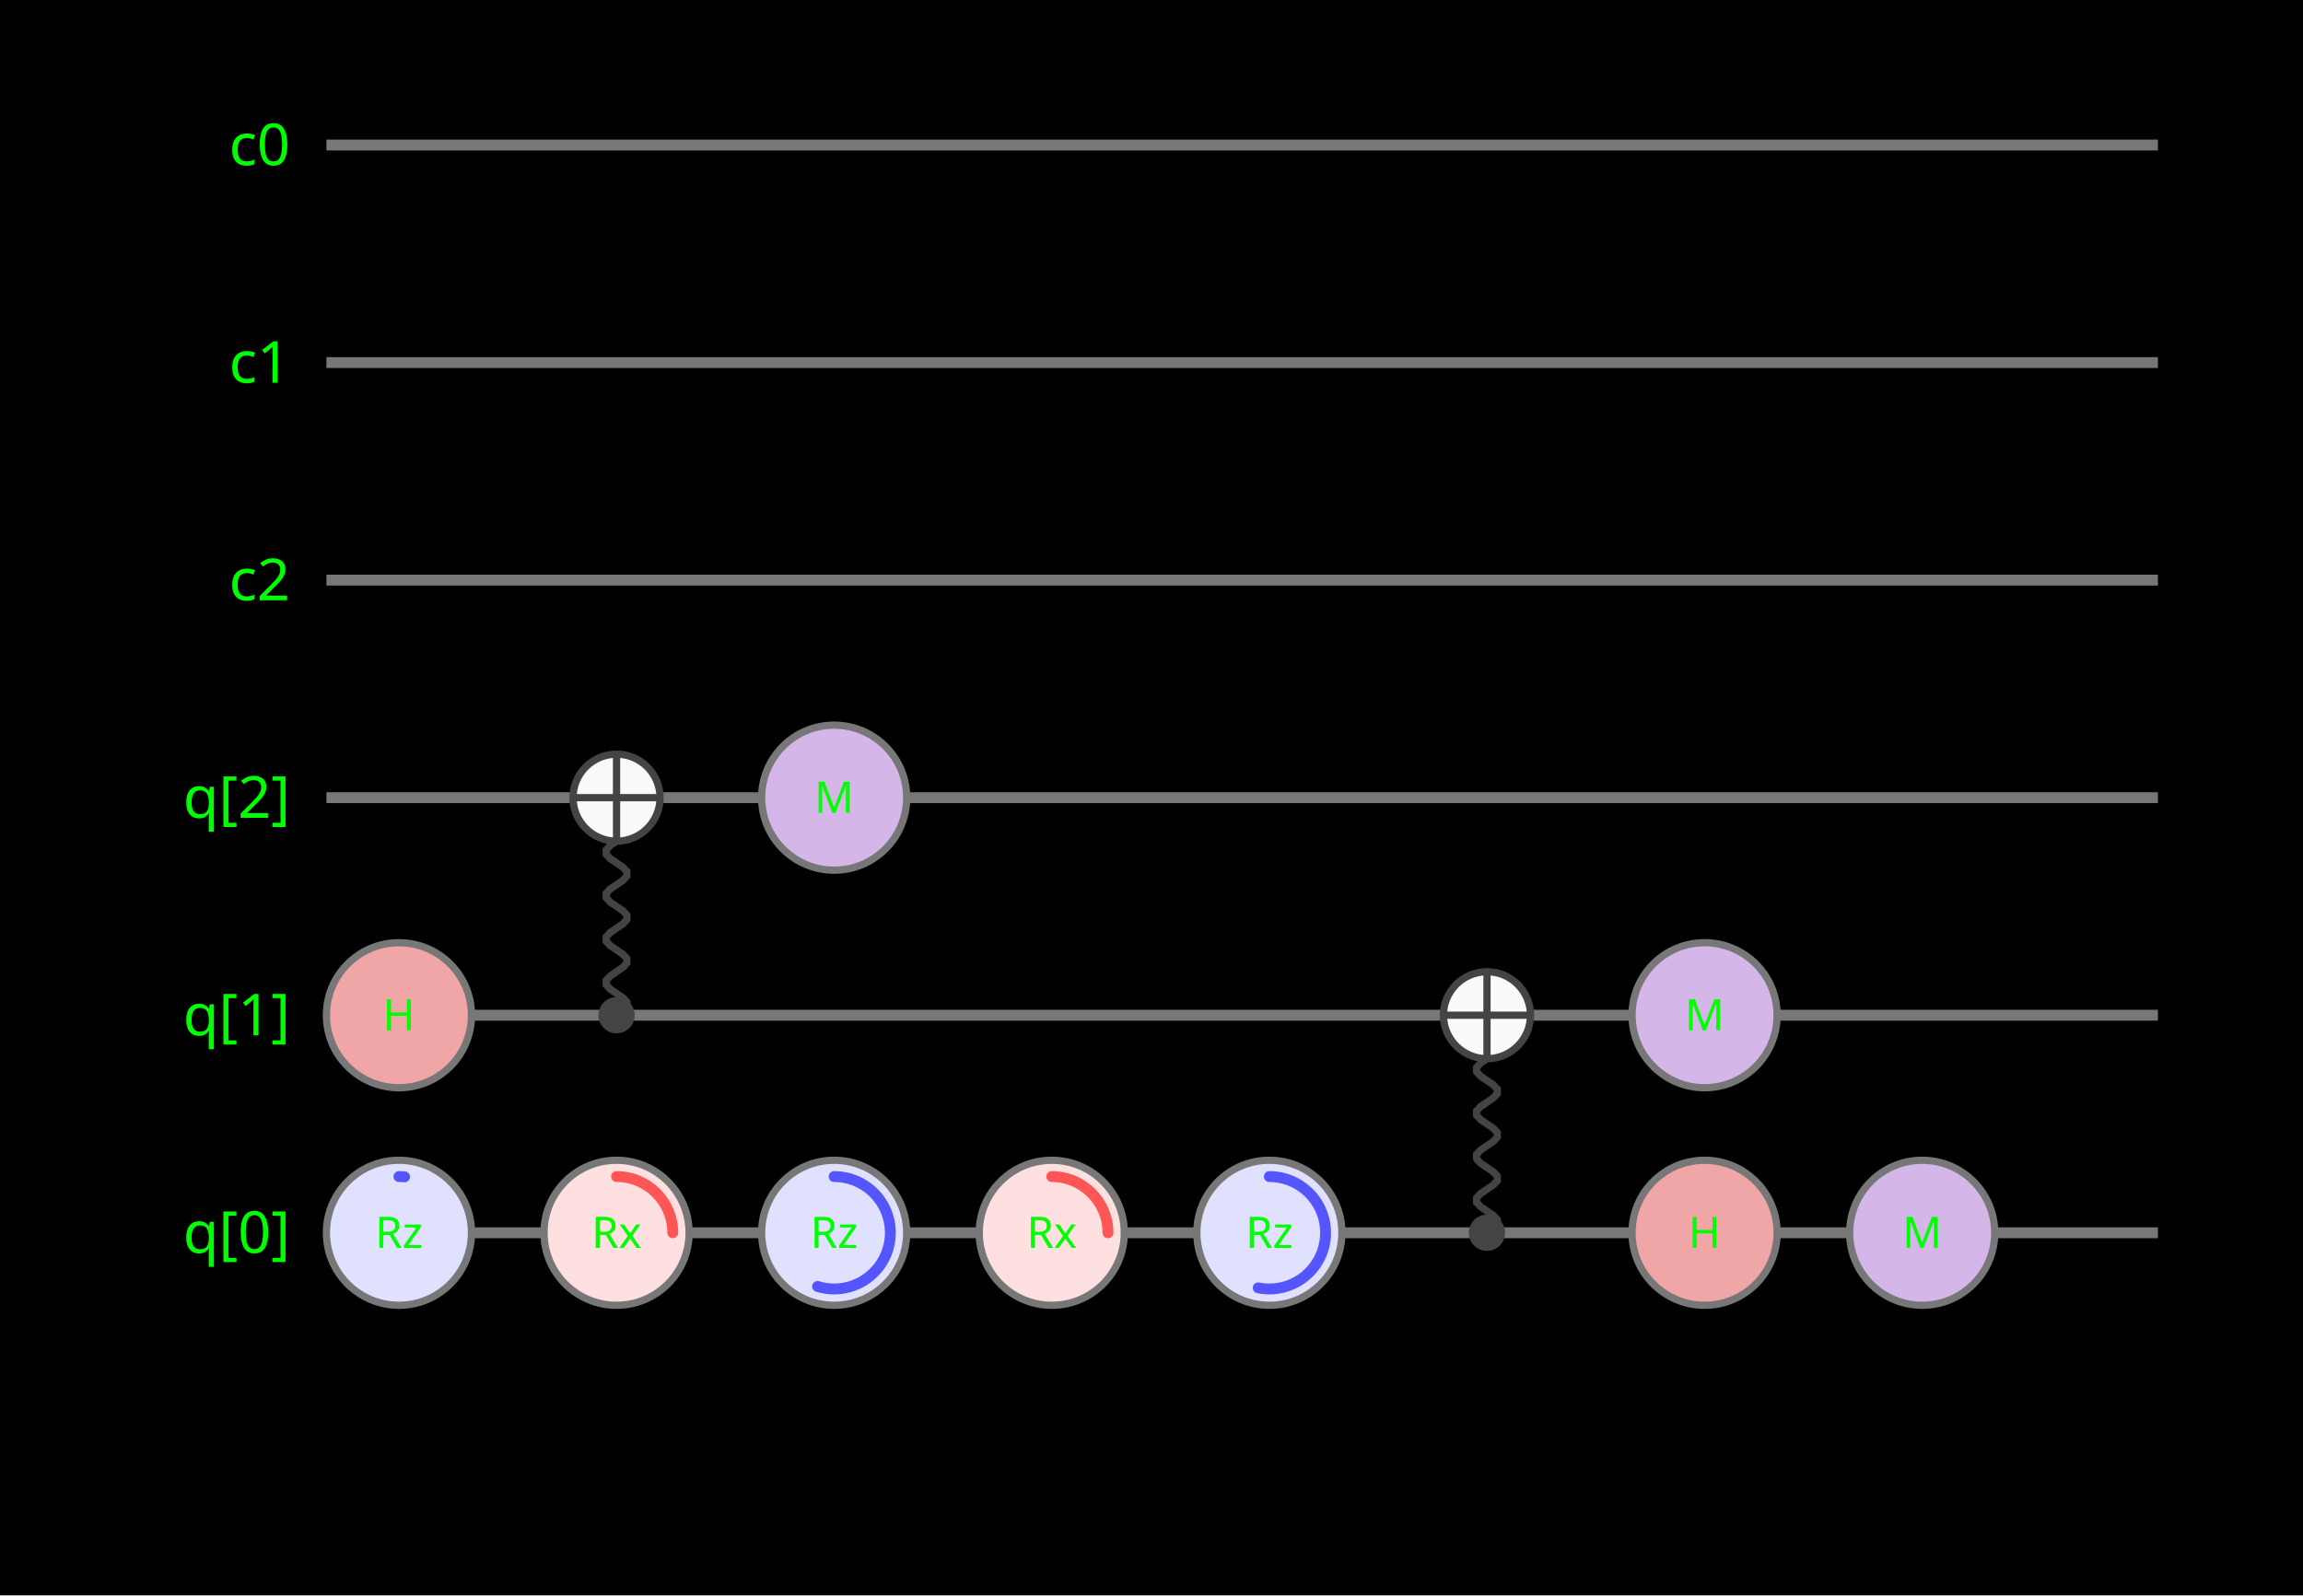
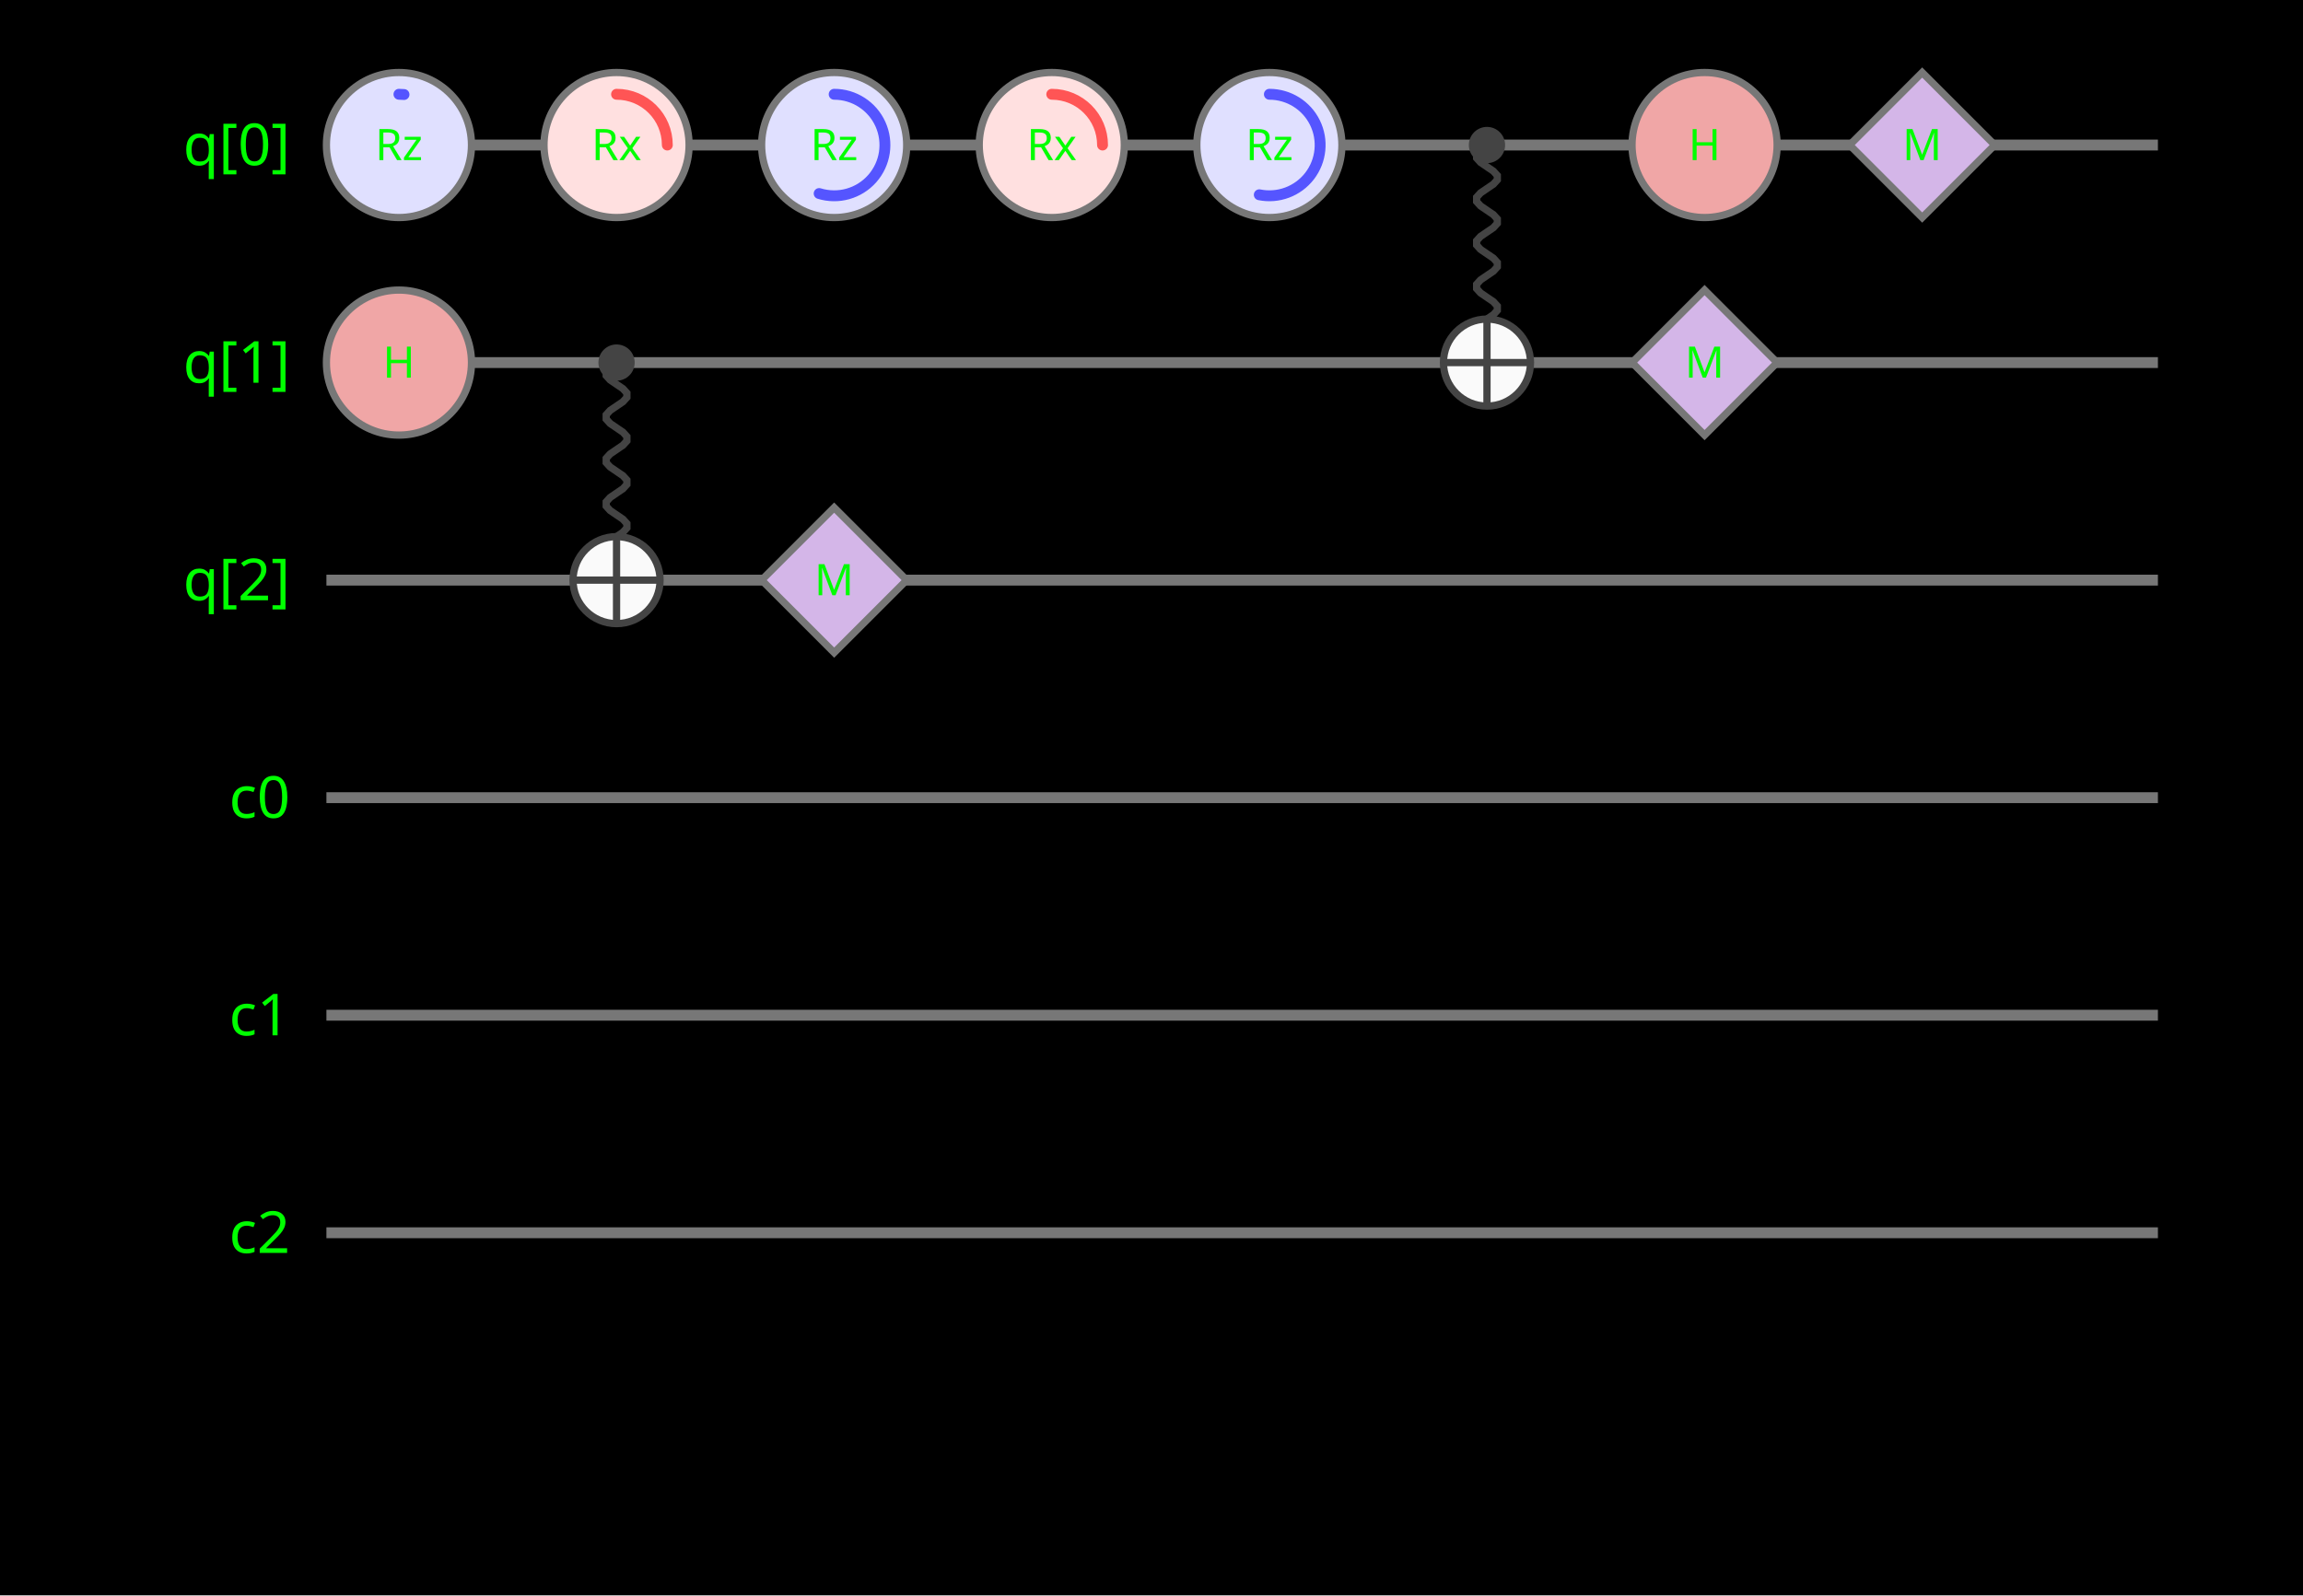
<svg xmlns="http://www.w3.org/2000/svg" width="635.0" height="440" viewBox="0 0 635.0 440">
  <rect width="100%" height="100%" fill="#000000" />
-   <text x="80" y="40" fill="#00ff00" font-family="calibri" font-size="16" text-anchor="end" dominant-baseline="middle">c0</text>
-   <text x="80" y="100" fill="#00ff00" font-family="calibri" font-size="16" text-anchor="end" dominant-baseline="middle">c1</text>
-   <text x="80" y="160" fill="#00ff00" font-family="calibri" font-size="16" text-anchor="end" dominant-baseline="middle">c2</text>
-   <text x="80" y="340" fill="#00ff00" font-family="calibri" font-size="16" text-anchor="end" dominant-baseline="middle">q[0]</text>
-   <text x="80" y="280" fill="#00ff00" font-family="calibri" font-size="16" text-anchor="end" dominant-baseline="middle">q[1]</text>
-   <text x="80" y="220" fill="#00ff00" font-family="calibri" font-size="16" text-anchor="end" dominant-baseline="middle">q[2]</text>
+   <text x="80" y="40" fill="#00ff00" font-family="calibri" font-size="16" text-anchor="end" dominant-baseline="middle">q[0]</text>
+   <text x="80" y="100" fill="#00ff00" font-family="calibri" font-size="16" text-anchor="end" dominant-baseline="middle">q[1]</text>
+   <text x="80" y="160" fill="#00ff00" font-family="calibri" font-size="16" text-anchor="end" dominant-baseline="middle">q[2]</text>
+   <text x="80" y="220" fill="#00ff00" font-family="calibri" font-size="16" text-anchor="end" dominant-baseline="middle">c0</text>
+   <text x="80" y="280" fill="#00ff00" font-family="calibri" font-size="16" text-anchor="end" dominant-baseline="middle">c1</text>
+   <text x="80" y="340" fill="#00ff00" font-family="calibri" font-size="16" text-anchor="end" dominant-baseline="middle">c2</text>
  <line x1="90" y1="40" x2="595.0" y2="40" stroke="#777777" stroke-width="3" stroke-dasharray="" />
  <line x1="90" y1="100" x2="595.0" y2="100" stroke="#777777" stroke-width="3" stroke-dasharray="" />
  <line x1="90" y1="160" x2="595.0" y2="160" stroke="#777777" stroke-width="3" stroke-dasharray="" />
+   <line x1="90" y1="220" x2="595.0" y2="220" stroke="#777777" stroke-width="3" stroke-dasharray="" />
+   <line x1="90" y1="280" x2="595.0" y2="280" stroke="#777777" stroke-width="3" stroke-dasharray="" />
  <line x1="90" y1="340" x2="595.0" y2="340" stroke="#777777" stroke-width="3" stroke-dasharray="" />
-   <line x1="90" y1="280" x2="595.0" y2="280" stroke="#777777" stroke-width="3" stroke-dasharray="" />
-   <line x1="90" y1="220" x2="595.0" y2="220" stroke="#777777" stroke-width="3" stroke-dasharray="" />
-   <circle cx="110.0" cy="340" r="20" fill="#e0e0ff" stroke="#777777" stroke-width="2" />
-   <path d="M 110.0 324.5 A 15.5 15.5 0 0 1 111.547 324.577" fill="none" stroke="#5555ff" stroke-width="3" stroke-linecap="round" />
-   <text x="110.0" y="340" fill="#00ff00" font-family="sans-serif" font-size="12" text-anchor="middle" dominant-baseline="middle">Rz</text>
-   <circle cx="110.0" cy="280" r="20" fill="#f0a6a6" stroke="#777777" stroke-width="2" />
-   <text x="110.0" y="280" fill="#00ff00" font-family="sans-serif" font-size="12" text-anchor="middle" dominant-baseline="middle">H</text>
-   <circle cx="170.0" cy="340" r="20" fill="#ffe0e0" stroke="#777777" stroke-width="2" />
-   <path d="M 170.0 324.5 A 15.5 15.5 0 0 1 185.5 340.0" fill="none" stroke="#ff5555" stroke-width="3" stroke-linecap="round" />
-   <text x="170.0" y="340" fill="#00ff00" font-family="sans-serif" font-size="12" text-anchor="middle" dominant-baseline="middle">Rx</text>
-   <path d="M 170.0 280.0 L 171.763 278.8 L 172.853 277.6 L 172.853 276.4 L 171.763 275.2 L 170.0 274.0 L 168.237 272.8 L 167.147 271.6 L 167.147 270.4 L 168.237 269.2 L 170.0 268.0 L 171.763 266.8 L 172.853 265.6 L 172.853 264.4 L 171.763 263.2 L 170.0 262.0 L 168.237 260.8 L 167.147 259.6 L 167.147 258.4 L 168.237 257.2 L 170.0 256.0 L 171.763 254.8 L 172.853 253.6 L 172.853 252.4 L 171.763 251.2 L 170.0 250.0 L 168.237 248.8 L 167.147 247.6 L 167.147 246.4 L 168.237 245.2 L 170.0 244.0 L 171.763 242.8 L 172.853 241.6 L 172.853 240.4 L 171.763 239.2 L 170.0 238.0 L 168.237 236.8 L 167.147 235.6 L 167.147 234.4 L 168.237 233.2 L 170.0 232.0 L 171.763 230.8 L 172.853 229.6 L 172.853 228.4 L 171.763 227.2 L 170.0 226.0 L 168.237 224.8 L 167.147 223.6 L 167.147 222.4 L 168.237 221.2 L 170 220.0" stroke="#444444" stroke-width="2" fill="none" stroke-dasharray="" />
-   <circle cx="170.0" cy="280" r="5" fill="#444444" stroke="none" stroke-width="1" />
-   <circle cx="170.0" cy="220" r="12" fill="#fafafa" stroke="#444444" stroke-width="2" />
-   <line x1="158.0" y1="220" x2="182.0" y2="220" stroke="#444444" stroke-width="2" />
-   <line x1="170.0" y1="208" x2="170.0" y2="232" stroke="#444444" stroke-width="2" />
-   <circle cx="230.0" cy="340" r="20" fill="#e0e0ff" stroke="#777777" stroke-width="2" />
-   <path d="M 230.0 324.5 A 15.5 15.5 0 1 1 225.419 354.808" fill="none" stroke="#5555ff" stroke-width="3" stroke-linecap="round" />
-   <text x="230.0" y="340" fill="#00ff00" font-family="sans-serif" font-size="12" text-anchor="middle" dominant-baseline="middle">Rz</text>
-   <circle cx="230.0" cy="220" r="20" fill="#d4b6e8" stroke="#777777" stroke-width="2" />
-   <text x="230.0" y="220" fill="#00ff00" font-family="sans-serif" font-size="12" text-anchor="middle" dominant-baseline="middle">M</text>
-   <circle cx="290.0" cy="340" r="20" fill="#ffe0e0" stroke="#777777" stroke-width="2" />
-   <path d="M 290.0 324.5 A 15.5 15.5 0 0 1 305.5 340.0" fill="none" stroke="#ff5555" stroke-width="3" stroke-linecap="round" />
-   <text x="290.0" y="340" fill="#00ff00" font-family="sans-serif" font-size="12" text-anchor="middle" dominant-baseline="middle">Rx</text>
-   <circle cx="350.0" cy="340" r="20" fill="#e0e0ff" stroke="#777777" stroke-width="2" />
-   <path d="M 350.0 324.5 A 15.5 15.5 0 1 1 346.921 355.191" fill="none" stroke="#5555ff" stroke-width="3" stroke-linecap="round" />
-   <text x="350.0" y="340" fill="#00ff00" font-family="sans-serif" font-size="12" text-anchor="middle" dominant-baseline="middle">Rz</text>
-   <path d="M 410.0 340.0 L 411.763 338.8 L 412.853 337.6 L 412.853 336.4 L 411.763 335.2 L 410.0 334.0 L 408.237 332.8 L 407.147 331.6 L 407.147 330.4 L 408.237 329.2 L 410.0 328.0 L 411.763 326.8 L 412.853 325.6 L 412.853 324.4 L 411.763 323.2 L 410.0 322.0 L 408.237 320.8 L 407.147 319.6 L 407.147 318.4 L 408.237 317.2 L 410.0 316.0 L 411.763 314.8 L 412.853 313.6 L 412.853 312.4 L 411.763 311.2 L 410.0 310.0 L 408.237 308.8 L 407.147 307.6 L 407.147 306.4 L 408.237 305.2 L 410.0 304.0 L 411.763 302.8 L 412.853 301.6 L 412.853 300.4 L 411.763 299.2 L 410.0 298.0 L 408.237 296.8 L 407.147 295.6 L 407.147 294.4 L 408.237 293.2 L 410.0 292.0 L 411.763 290.8 L 412.853 289.6 L 412.853 288.4 L 411.763 287.2 L 410.0 286.0 L 408.237 284.8 L 407.147 283.6 L 407.147 282.4 L 408.237 281.2 L 410.0 280.0" stroke="#444444" stroke-width="2" fill="none" stroke-dasharray="" />
-   <circle cx="410.0" cy="340" r="5" fill="#444444" stroke="none" stroke-width="1" />
-   <circle cx="410.0" cy="280" r="12" fill="#fafafa" stroke="#444444" stroke-width="2" />
-   <line x1="398.0" y1="280" x2="422.0" y2="280" stroke="#444444" stroke-width="2" />
-   <line x1="410.0" y1="268" x2="410.0" y2="292" stroke="#444444" stroke-width="2" />
-   <circle cx="470.0" cy="340" r="20" fill="#f0a6a6" stroke="#777777" stroke-width="2" />
-   <text x="470.0" y="340" fill="#00ff00" font-family="sans-serif" font-size="12" text-anchor="middle" dominant-baseline="middle">H</text>
-   <circle cx="470.0" cy="280" r="20" fill="#d4b6e8" stroke="#777777" stroke-width="2" />
-   <text x="470.0" y="280" fill="#00ff00" font-family="sans-serif" font-size="12" text-anchor="middle" dominant-baseline="middle">M</text>
-   <circle cx="530.0" cy="340" r="20" fill="#d4b6e8" stroke="#777777" stroke-width="2" />
-   <text x="530.0" y="340" fill="#00ff00" font-family="sans-serif" font-size="12" text-anchor="middle" dominant-baseline="middle">M</text>
+   <circle cx="110.0" cy="40" r="20" fill="#e0e0ff" stroke="#777777" stroke-width="2" />
+   <path d="M 110.0 26.0 A 14 14 0 0 1 111.398 26.07" fill="none" stroke="#5555ff" stroke-width="3" stroke-linecap="round" />
+   <text x="110.0" y="40" fill="#00ff00" font-family="sans-serif" font-size="12" text-anchor="middle" dominant-baseline="middle">Rz</text>
+   <circle cx="110.0" cy="100" r="20" fill="#f0a6a6" stroke="#777777" stroke-width="2" />
+   <text x="110.0" y="100" fill="#00ff00" font-family="sans-serif" font-size="12" text-anchor="middle" dominant-baseline="middle">H</text>
+   <circle cx="170.0" cy="40" r="20" fill="#ffe0e0" stroke="#777777" stroke-width="2" />
+   <path d="M 170.0 26.0 A 14 14 0 0 1 184.0 40.0" fill="none" stroke="#ff5555" stroke-width="3" stroke-linecap="round" />
+   <text x="170.0" y="40" fill="#00ff00" font-family="sans-serif" font-size="12" text-anchor="middle" dominant-baseline="middle">Rx</text>
+   <path d="M 170.0 100.0 L 168.237 101.2 L 167.147 102.4 L 167.147 103.6 L 168.237 104.8 L 170.0 106.0 L 171.763 107.2 L 172.853 108.4 L 172.853 109.6 L 171.763 110.8 L 170.0 112.0 L 168.237 113.2 L 167.147 114.4 L 167.147 115.6 L 168.237 116.8 L 170.0 118.0 L 171.763 119.2 L 172.853 120.4 L 172.853 121.6 L 171.763 122.8 L 170.0 124.0 L 168.237 125.2 L 167.147 126.4 L 167.147 127.6 L 168.237 128.8 L 170.0 130.0 L 171.763 131.2 L 172.853 132.4 L 172.853 133.6 L 171.763 134.8 L 170.0 136.0 L 168.237 137.2 L 167.147 138.4 L 167.147 139.6 L 168.237 140.8 L 170.0 142.0 L 171.763 143.2 L 172.853 144.4 L 172.853 145.6 L 171.763 146.8 L 170.0 148.0 L 168.237 149.2 L 167.147 150.4 L 167.147 151.6 L 168.237 152.8 L 170.0 154.0 L 171.763 155.2 L 172.853 156.4 L 172.853 157.6 L 171.763 158.8 L 170 160.0" stroke="#444444" stroke-width="2" fill="none" stroke-dasharray="" />
+   <circle cx="170.0" cy="100" r="5" fill="#444444" stroke="none" stroke-width="1" />
+   <circle cx="170.0" cy="160" r="12" fill="#fafafa" stroke="#444444" stroke-width="2" />
+   <line x1="158.0" y1="160" x2="182.0" y2="160" stroke="#444444" stroke-width="2" />
+   <line x1="170.0" y1="148" x2="170.0" y2="172" stroke="#444444" stroke-width="2" />
+   <circle cx="230.0" cy="40" r="20" fill="#e0e0ff" stroke="#777777" stroke-width="2" />
+   <path d="M 230.0 26.0 A 14 14 0 1 1 225.863 53.375" fill="none" stroke="#5555ff" stroke-width="3" stroke-linecap="round" />
+   <text x="230.0" y="40" fill="#00ff00" font-family="sans-serif" font-size="12" text-anchor="middle" dominant-baseline="middle">Rz</text>
+   <polygon points="230.0,140 250.0,160 230.0,180 210.0,160" fill="#d4b6e8" stroke="#777777" stroke-width="2" />
+   <text x="230.0" y="160" fill="#00ff00" font-family="sans-serif" font-size="12" text-anchor="middle" dominant-baseline="middle">M</text>
+   <circle cx="290.0" cy="40" r="20" fill="#ffe0e0" stroke="#777777" stroke-width="2" />
+   <path d="M 290.0 26.0 A 14 14 0 0 1 304.0 40.0" fill="none" stroke="#ff5555" stroke-width="3" stroke-linecap="round" />
+   <text x="290.0" y="40" fill="#00ff00" font-family="sans-serif" font-size="12" text-anchor="middle" dominant-baseline="middle">Rx</text>
+   <circle cx="350.0" cy="40" r="20" fill="#e0e0ff" stroke="#777777" stroke-width="2" />
+   <path d="M 350.0 26.0 A 14 14 0 1 1 347.219 53.721" fill="none" stroke="#5555ff" stroke-width="3" stroke-linecap="round" />
+   <text x="350.0" y="40" fill="#00ff00" font-family="sans-serif" font-size="12" text-anchor="middle" dominant-baseline="middle">Rz</text>
+   <path d="M 410.0 40.0 L 408.237 41.2 L 407.147 42.4 L 407.147 43.6 L 408.237 44.8 L 410.0 46.0 L 411.763 47.2 L 412.853 48.4 L 412.853 49.6 L 411.763 50.8 L 410.0 52.0 L 408.237 53.2 L 407.147 54.4 L 407.147 55.6 L 408.237 56.8 L 410.0 58.0 L 411.763 59.2 L 412.853 60.4 L 412.853 61.6 L 411.763 62.8 L 410.0 64.0 L 408.237 65.2 L 407.147 66.4 L 407.147 67.6 L 408.237 68.8 L 410.0 70.0 L 411.763 71.2 L 412.853 72.4 L 412.853 73.6 L 411.763 74.8 L 410.0 76.0 L 408.237 77.2 L 407.147 78.4 L 407.147 79.6 L 408.237 80.8 L 410.0 82.0 L 411.763 83.2 L 412.853 84.4 L 412.853 85.6 L 411.763 86.8 L 410.0 88.0 L 408.237 89.2 L 407.147 90.4 L 407.147 91.6 L 408.237 92.8 L 410.0 94.0 L 411.763 95.2 L 412.853 96.4 L 412.853 97.6 L 411.763 98.8 L 410.0 100.0" stroke="#444444" stroke-width="2" fill="none" stroke-dasharray="" />
+   <circle cx="410.0" cy="40" r="5" fill="#444444" stroke="none" stroke-width="1" />
+   <circle cx="410.0" cy="100" r="12" fill="#fafafa" stroke="#444444" stroke-width="2" />
+   <line x1="398.0" y1="100" x2="422.0" y2="100" stroke="#444444" stroke-width="2" />
+   <line x1="410.0" y1="88" x2="410.0" y2="112" stroke="#444444" stroke-width="2" />
+   <circle cx="470.0" cy="40" r="20" fill="#f0a6a6" stroke="#777777" stroke-width="2" />
+   <text x="470.0" y="40" fill="#00ff00" font-family="sans-serif" font-size="12" text-anchor="middle" dominant-baseline="middle">H</text>
+   <polygon points="470.0,80 490.0,100 470.0,120 450.0,100" fill="#d4b6e8" stroke="#777777" stroke-width="2" />
+   <text x="470.0" y="100" fill="#00ff00" font-family="sans-serif" font-size="12" text-anchor="middle" dominant-baseline="middle">M</text>
+   <polygon points="530.0,20 550.0,40 530.0,60 510.0,40" fill="#d4b6e8" stroke="#777777" stroke-width="2" />
+   <text x="530.0" y="40" fill="#00ff00" font-family="sans-serif" font-size="12" text-anchor="middle" dominant-baseline="middle">M</text>
</svg>
